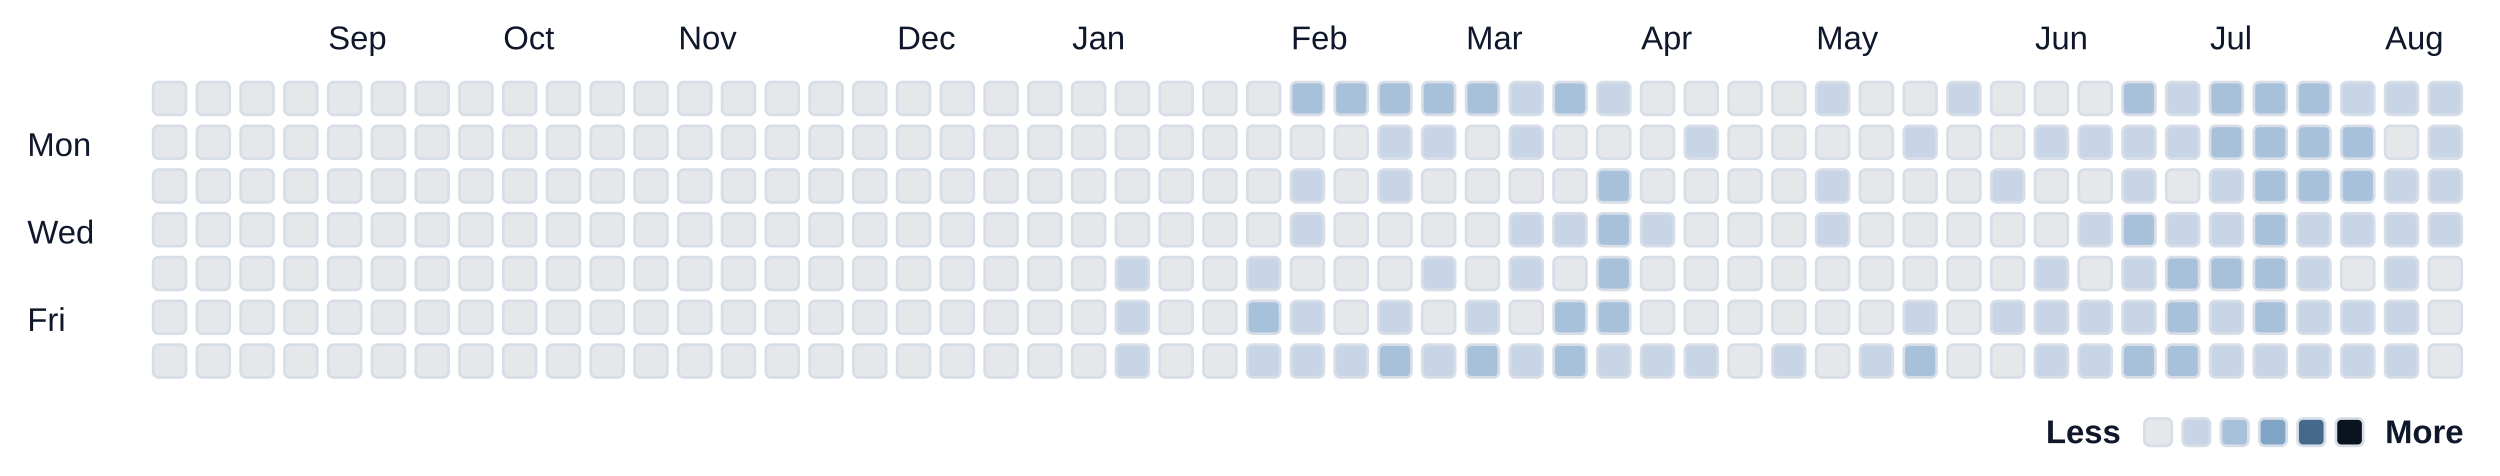
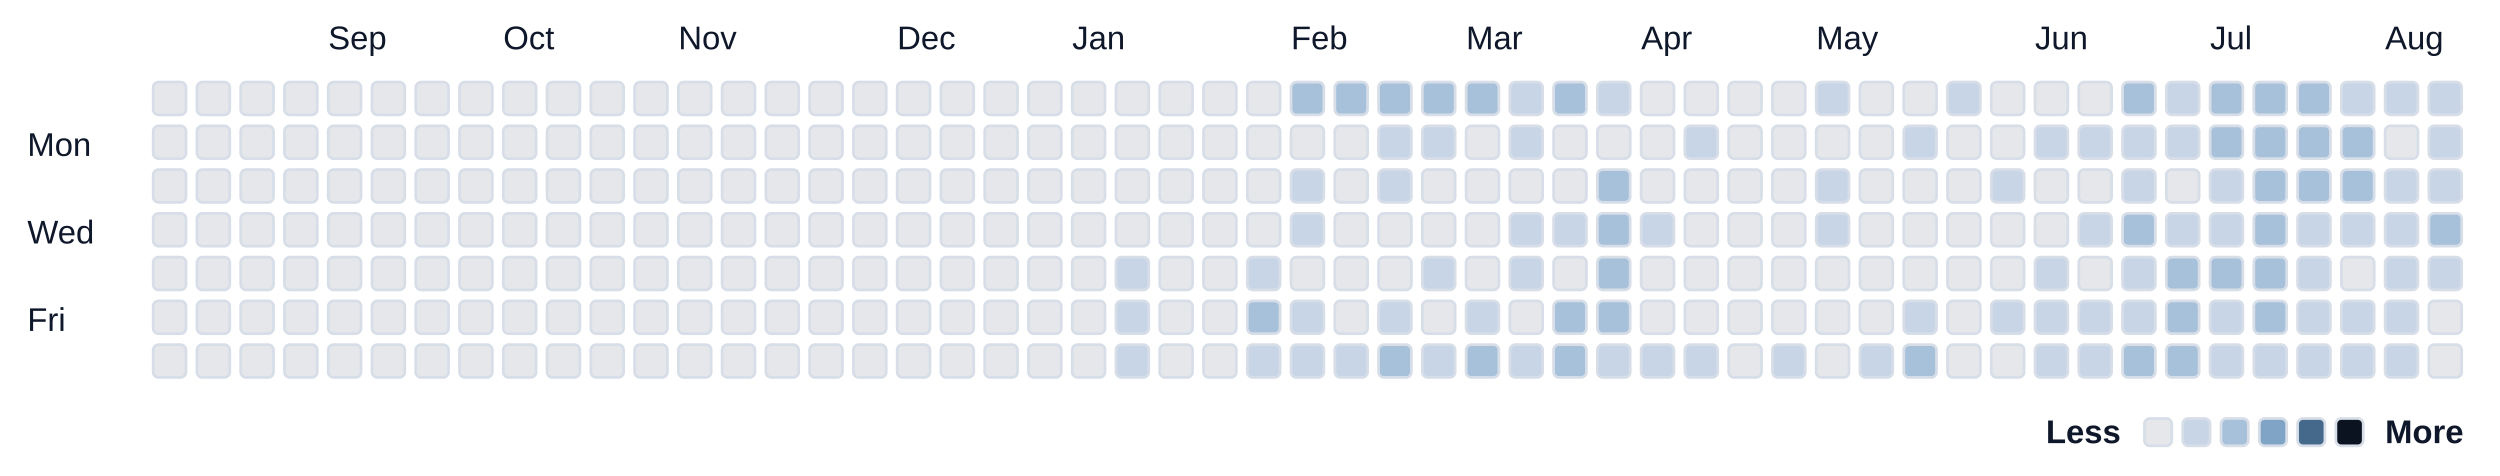
<svg xmlns="http://www.w3.org/2000/svg" baseProfile="tiny" height="174" version="1.2" width="914">
  <defs />
  <text fill="#0F172A" font-family="Segoe UI, Arial, sans-serif" font-size="12px" x="120" y="18">Sep</text>
  <text fill="#0F172A" font-family="Segoe UI, Arial, sans-serif" font-size="12px" x="184" y="18">Oct</text>
  <text fill="#0F172A" font-family="Segoe UI, Arial, sans-serif" font-size="12px" x="248" y="18">Nov</text>
  <text fill="#0F172A" font-family="Segoe UI, Arial, sans-serif" font-size="12px" x="328" y="18">Dec</text>
  <text fill="#0F172A" font-family="Segoe UI, Arial, sans-serif" font-size="12px" x="392" y="18">Jan</text>
  <text fill="#0F172A" font-family="Segoe UI, Arial, sans-serif" font-size="12px" x="472" y="18">Feb</text>
  <text fill="#0F172A" font-family="Segoe UI, Arial, sans-serif" font-size="12px" x="536" y="18">Mar</text>
  <text fill="#0F172A" font-family="Segoe UI, Arial, sans-serif" font-size="12px" x="600" y="18">Apr</text>
  <text fill="#0F172A" font-family="Segoe UI, Arial, sans-serif" font-size="12px" x="664" y="18">May</text>
  <text fill="#0F172A" font-family="Segoe UI, Arial, sans-serif" font-size="12px" x="744" y="18">Jun</text>
  <text fill="#0F172A" font-family="Segoe UI, Arial, sans-serif" font-size="12px" x="808" y="18">Jul</text>
  <text fill="#0F172A" font-family="Segoe UI, Arial, sans-serif" font-size="12px" x="872" y="18">Aug</text>
  <text fill="#0F172A" font-family="Segoe UI, Arial, sans-serif" font-size="12px" x="10" y="57">Mon</text>
  <text fill="#0F172A" font-family="Segoe UI, Arial, sans-serif" font-size="12px" x="10" y="89">Wed</text>
  <text fill="#0F172A" font-family="Segoe UI, Arial, sans-serif" font-size="12px" x="10" y="121">Fri</text>
  <rect fill="#E5E7EB" height="12" rx="2" ry="2" stroke="#D7DEE8" stroke-width="1" width="12" x="56" y="30" />
  <rect fill="#E5E7EB" height="12" rx="2" ry="2" stroke="#D7DEE8" stroke-width="1" width="12" x="56" y="46" />
  <rect fill="#E5E7EB" height="12" rx="2" ry="2" stroke="#D7DEE8" stroke-width="1" width="12" x="56" y="62" />
  <rect fill="#E5E7EB" height="12" rx="2" ry="2" stroke="#D7DEE8" stroke-width="1" width="12" x="56" y="78" />
  <rect fill="#E5E7EB" height="12" rx="2" ry="2" stroke="#D7DEE8" stroke-width="1" width="12" x="56" y="94" />
  <rect fill="#E5E7EB" height="12" rx="2" ry="2" stroke="#D7DEE8" stroke-width="1" width="12" x="56" y="110" />
  <rect fill="#E5E7EB" height="12" rx="2" ry="2" stroke="#D7DEE8" stroke-width="1" width="12" x="56" y="126" />
  <rect fill="#E5E7EB" height="12" rx="2" ry="2" stroke="#D7DEE8" stroke-width="1" width="12" x="72" y="30" />
  <rect fill="#E5E7EB" height="12" rx="2" ry="2" stroke="#D7DEE8" stroke-width="1" width="12" x="72" y="46" />
  <rect fill="#E5E7EB" height="12" rx="2" ry="2" stroke="#D7DEE8" stroke-width="1" width="12" x="72" y="62" />
  <rect fill="#E5E7EB" height="12" rx="2" ry="2" stroke="#D7DEE8" stroke-width="1" width="12" x="72" y="78" />
  <rect fill="#E5E7EB" height="12" rx="2" ry="2" stroke="#D7DEE8" stroke-width="1" width="12" x="72" y="94" />
  <rect fill="#E5E7EB" height="12" rx="2" ry="2" stroke="#D7DEE8" stroke-width="1" width="12" x="72" y="110" />
  <rect fill="#E5E7EB" height="12" rx="2" ry="2" stroke="#D7DEE8" stroke-width="1" width="12" x="72" y="126" />
  <rect fill="#E5E7EB" height="12" rx="2" ry="2" stroke="#D7DEE8" stroke-width="1" width="12" x="88" y="30" />
  <rect fill="#E5E7EB" height="12" rx="2" ry="2" stroke="#D7DEE8" stroke-width="1" width="12" x="88" y="46" />
  <rect fill="#E5E7EB" height="12" rx="2" ry="2" stroke="#D7DEE8" stroke-width="1" width="12" x="88" y="62" />
  <rect fill="#E5E7EB" height="12" rx="2" ry="2" stroke="#D7DEE8" stroke-width="1" width="12" x="88" y="78" />
  <rect fill="#E5E7EB" height="12" rx="2" ry="2" stroke="#D7DEE8" stroke-width="1" width="12" x="88" y="94" />
  <rect fill="#E5E7EB" height="12" rx="2" ry="2" stroke="#D7DEE8" stroke-width="1" width="12" x="88" y="110" />
  <rect fill="#E5E7EB" height="12" rx="2" ry="2" stroke="#D7DEE8" stroke-width="1" width="12" x="88" y="126" />
  <rect fill="#E5E7EB" height="12" rx="2" ry="2" stroke="#D7DEE8" stroke-width="1" width="12" x="104" y="30" />
  <rect fill="#E5E7EB" height="12" rx="2" ry="2" stroke="#D7DEE8" stroke-width="1" width="12" x="104" y="46" />
  <rect fill="#E5E7EB" height="12" rx="2" ry="2" stroke="#D7DEE8" stroke-width="1" width="12" x="104" y="62" />
  <rect fill="#E5E7EB" height="12" rx="2" ry="2" stroke="#D7DEE8" stroke-width="1" width="12" x="104" y="78" />
  <rect fill="#E5E7EB" height="12" rx="2" ry="2" stroke="#D7DEE8" stroke-width="1" width="12" x="104" y="94" />
  <rect fill="#E5E7EB" height="12" rx="2" ry="2" stroke="#D7DEE8" stroke-width="1" width="12" x="104" y="110" />
  <rect fill="#E5E7EB" height="12" rx="2" ry="2" stroke="#D7DEE8" stroke-width="1" width="12" x="104" y="126" />
  <rect fill="#E5E7EB" height="12" rx="2" ry="2" stroke="#D7DEE8" stroke-width="1" width="12" x="120" y="30" />
  <rect fill="#E5E7EB" height="12" rx="2" ry="2" stroke="#D7DEE8" stroke-width="1" width="12" x="120" y="46" />
  <rect fill="#E5E7EB" height="12" rx="2" ry="2" stroke="#D7DEE8" stroke-width="1" width="12" x="120" y="62" />
  <rect fill="#E5E7EB" height="12" rx="2" ry="2" stroke="#D7DEE8" stroke-width="1" width="12" x="120" y="78" />
  <rect fill="#E5E7EB" height="12" rx="2" ry="2" stroke="#D7DEE8" stroke-width="1" width="12" x="120" y="94" />
  <rect fill="#E5E7EB" height="12" rx="2" ry="2" stroke="#D7DEE8" stroke-width="1" width="12" x="120" y="110" />
  <rect fill="#E5E7EB" height="12" rx="2" ry="2" stroke="#D7DEE8" stroke-width="1" width="12" x="120" y="126" />
  <rect fill="#E5E7EB" height="12" rx="2" ry="2" stroke="#D7DEE8" stroke-width="1" width="12" x="136" y="30" />
  <rect fill="#E5E7EB" height="12" rx="2" ry="2" stroke="#D7DEE8" stroke-width="1" width="12" x="136" y="46" />
  <rect fill="#E5E7EB" height="12" rx="2" ry="2" stroke="#D7DEE8" stroke-width="1" width="12" x="136" y="62" />
  <rect fill="#E5E7EB" height="12" rx="2" ry="2" stroke="#D7DEE8" stroke-width="1" width="12" x="136" y="78" />
  <rect fill="#E5E7EB" height="12" rx="2" ry="2" stroke="#D7DEE8" stroke-width="1" width="12" x="136" y="94" />
  <rect fill="#E5E7EB" height="12" rx="2" ry="2" stroke="#D7DEE8" stroke-width="1" width="12" x="136" y="110" />
  <rect fill="#E5E7EB" height="12" rx="2" ry="2" stroke="#D7DEE8" stroke-width="1" width="12" x="136" y="126" />
  <rect fill="#E5E7EB" height="12" rx="2" ry="2" stroke="#D7DEE8" stroke-width="1" width="12" x="152" y="30" />
  <rect fill="#E5E7EB" height="12" rx="2" ry="2" stroke="#D7DEE8" stroke-width="1" width="12" x="152" y="46" />
  <rect fill="#E5E7EB" height="12" rx="2" ry="2" stroke="#D7DEE8" stroke-width="1" width="12" x="152" y="62" />
  <rect fill="#E5E7EB" height="12" rx="2" ry="2" stroke="#D7DEE8" stroke-width="1" width="12" x="152" y="78" />
  <rect fill="#E5E7EB" height="12" rx="2" ry="2" stroke="#D7DEE8" stroke-width="1" width="12" x="152" y="94" />
  <rect fill="#E5E7EB" height="12" rx="2" ry="2" stroke="#D7DEE8" stroke-width="1" width="12" x="152" y="110" />
  <rect fill="#E5E7EB" height="12" rx="2" ry="2" stroke="#D7DEE8" stroke-width="1" width="12" x="152" y="126" />
  <rect fill="#E5E7EB" height="12" rx="2" ry="2" stroke="#D7DEE8" stroke-width="1" width="12" x="168" y="30" />
  <rect fill="#E5E7EB" height="12" rx="2" ry="2" stroke="#D7DEE8" stroke-width="1" width="12" x="168" y="46" />
  <rect fill="#E5E7EB" height="12" rx="2" ry="2" stroke="#D7DEE8" stroke-width="1" width="12" x="168" y="62" />
  <rect fill="#E5E7EB" height="12" rx="2" ry="2" stroke="#D7DEE8" stroke-width="1" width="12" x="168" y="78" />
  <rect fill="#E5E7EB" height="12" rx="2" ry="2" stroke="#D7DEE8" stroke-width="1" width="12" x="168" y="94" />
  <rect fill="#E5E7EB" height="12" rx="2" ry="2" stroke="#D7DEE8" stroke-width="1" width="12" x="168" y="110" />
  <rect fill="#E5E7EB" height="12" rx="2" ry="2" stroke="#D7DEE8" stroke-width="1" width="12" x="168" y="126" />
  <rect fill="#E5E7EB" height="12" rx="2" ry="2" stroke="#D7DEE8" stroke-width="1" width="12" x="184" y="30" />
  <rect fill="#E5E7EB" height="12" rx="2" ry="2" stroke="#D7DEE8" stroke-width="1" width="12" x="184" y="46" />
  <rect fill="#E5E7EB" height="12" rx="2" ry="2" stroke="#D7DEE8" stroke-width="1" width="12" x="184" y="62" />
  <rect fill="#E5E7EB" height="12" rx="2" ry="2" stroke="#D7DEE8" stroke-width="1" width="12" x="184" y="78" />
  <rect fill="#E5E7EB" height="12" rx="2" ry="2" stroke="#D7DEE8" stroke-width="1" width="12" x="184" y="94" />
  <rect fill="#E5E7EB" height="12" rx="2" ry="2" stroke="#D7DEE8" stroke-width="1" width="12" x="184" y="110" />
  <rect fill="#E5E7EB" height="12" rx="2" ry="2" stroke="#D7DEE8" stroke-width="1" width="12" x="184" y="126" />
  <rect fill="#E5E7EB" height="12" rx="2" ry="2" stroke="#D7DEE8" stroke-width="1" width="12" x="200" y="30" />
  <rect fill="#E5E7EB" height="12" rx="2" ry="2" stroke="#D7DEE8" stroke-width="1" width="12" x="200" y="46" />
  <rect fill="#E5E7EB" height="12" rx="2" ry="2" stroke="#D7DEE8" stroke-width="1" width="12" x="200" y="62" />
  <rect fill="#E5E7EB" height="12" rx="2" ry="2" stroke="#D7DEE8" stroke-width="1" width="12" x="200" y="78" />
  <rect fill="#E5E7EB" height="12" rx="2" ry="2" stroke="#D7DEE8" stroke-width="1" width="12" x="200" y="94" />
  <rect fill="#E5E7EB" height="12" rx="2" ry="2" stroke="#D7DEE8" stroke-width="1" width="12" x="200" y="110" />
  <rect fill="#E5E7EB" height="12" rx="2" ry="2" stroke="#D7DEE8" stroke-width="1" width="12" x="200" y="126" />
  <rect fill="#E5E7EB" height="12" rx="2" ry="2" stroke="#D7DEE8" stroke-width="1" width="12" x="216" y="30" />
  <rect fill="#E5E7EB" height="12" rx="2" ry="2" stroke="#D7DEE8" stroke-width="1" width="12" x="216" y="46" />
  <rect fill="#E5E7EB" height="12" rx="2" ry="2" stroke="#D7DEE8" stroke-width="1" width="12" x="216" y="62" />
  <rect fill="#E5E7EB" height="12" rx="2" ry="2" stroke="#D7DEE8" stroke-width="1" width="12" x="216" y="78" />
  <rect fill="#E5E7EB" height="12" rx="2" ry="2" stroke="#D7DEE8" stroke-width="1" width="12" x="216" y="94" />
  <rect fill="#E5E7EB" height="12" rx="2" ry="2" stroke="#D7DEE8" stroke-width="1" width="12" x="216" y="110" />
  <rect fill="#E5E7EB" height="12" rx="2" ry="2" stroke="#D7DEE8" stroke-width="1" width="12" x="216" y="126" />
  <rect fill="#E5E7EB" height="12" rx="2" ry="2" stroke="#D7DEE8" stroke-width="1" width="12" x="232" y="30" />
  <rect fill="#E5E7EB" height="12" rx="2" ry="2" stroke="#D7DEE8" stroke-width="1" width="12" x="232" y="46" />
  <rect fill="#E5E7EB" height="12" rx="2" ry="2" stroke="#D7DEE8" stroke-width="1" width="12" x="232" y="62" />
  <rect fill="#E5E7EB" height="12" rx="2" ry="2" stroke="#D7DEE8" stroke-width="1" width="12" x="232" y="78" />
  <rect fill="#E5E7EB" height="12" rx="2" ry="2" stroke="#D7DEE8" stroke-width="1" width="12" x="232" y="94" />
  <rect fill="#E5E7EB" height="12" rx="2" ry="2" stroke="#D7DEE8" stroke-width="1" width="12" x="232" y="110" />
  <rect fill="#E5E7EB" height="12" rx="2" ry="2" stroke="#D7DEE8" stroke-width="1" width="12" x="232" y="126" />
  <rect fill="#E5E7EB" height="12" rx="2" ry="2" stroke="#D7DEE8" stroke-width="1" width="12" x="248" y="30" />
  <rect fill="#E5E7EB" height="12" rx="2" ry="2" stroke="#D7DEE8" stroke-width="1" width="12" x="248" y="46" />
  <rect fill="#E5E7EB" height="12" rx="2" ry="2" stroke="#D7DEE8" stroke-width="1" width="12" x="248" y="62" />
  <rect fill="#E5E7EB" height="12" rx="2" ry="2" stroke="#D7DEE8" stroke-width="1" width="12" x="248" y="78" />
  <rect fill="#E5E7EB" height="12" rx="2" ry="2" stroke="#D7DEE8" stroke-width="1" width="12" x="248" y="94" />
  <rect fill="#E5E7EB" height="12" rx="2" ry="2" stroke="#D7DEE8" stroke-width="1" width="12" x="248" y="110" />
  <rect fill="#E5E7EB" height="12" rx="2" ry="2" stroke="#D7DEE8" stroke-width="1" width="12" x="248" y="126" />
  <rect fill="#E5E7EB" height="12" rx="2" ry="2" stroke="#D7DEE8" stroke-width="1" width="12" x="264" y="30" />
  <rect fill="#E5E7EB" height="12" rx="2" ry="2" stroke="#D7DEE8" stroke-width="1" width="12" x="264" y="46" />
  <rect fill="#E5E7EB" height="12" rx="2" ry="2" stroke="#D7DEE8" stroke-width="1" width="12" x="264" y="62" />
  <rect fill="#E5E7EB" height="12" rx="2" ry="2" stroke="#D7DEE8" stroke-width="1" width="12" x="264" y="78" />
  <rect fill="#E5E7EB" height="12" rx="2" ry="2" stroke="#D7DEE8" stroke-width="1" width="12" x="264" y="94" />
  <rect fill="#E5E7EB" height="12" rx="2" ry="2" stroke="#D7DEE8" stroke-width="1" width="12" x="264" y="110" />
  <rect fill="#E5E7EB" height="12" rx="2" ry="2" stroke="#D7DEE8" stroke-width="1" width="12" x="264" y="126" />
  <rect fill="#E5E7EB" height="12" rx="2" ry="2" stroke="#D7DEE8" stroke-width="1" width="12" x="280" y="30" />
  <rect fill="#E5E7EB" height="12" rx="2" ry="2" stroke="#D7DEE8" stroke-width="1" width="12" x="280" y="46" />
  <rect fill="#E5E7EB" height="12" rx="2" ry="2" stroke="#D7DEE8" stroke-width="1" width="12" x="280" y="62" />
  <rect fill="#E5E7EB" height="12" rx="2" ry="2" stroke="#D7DEE8" stroke-width="1" width="12" x="280" y="78" />
  <rect fill="#E5E7EB" height="12" rx="2" ry="2" stroke="#D7DEE8" stroke-width="1" width="12" x="280" y="94" />
  <rect fill="#E5E7EB" height="12" rx="2" ry="2" stroke="#D7DEE8" stroke-width="1" width="12" x="280" y="110" />
  <rect fill="#E5E7EB" height="12" rx="2" ry="2" stroke="#D7DEE8" stroke-width="1" width="12" x="280" y="126" />
  <rect fill="#E5E7EB" height="12" rx="2" ry="2" stroke="#D7DEE8" stroke-width="1" width="12" x="296" y="30" />
  <rect fill="#E5E7EB" height="12" rx="2" ry="2" stroke="#D7DEE8" stroke-width="1" width="12" x="296" y="46" />
  <rect fill="#E5E7EB" height="12" rx="2" ry="2" stroke="#D7DEE8" stroke-width="1" width="12" x="296" y="62" />
  <rect fill="#E5E7EB" height="12" rx="2" ry="2" stroke="#D7DEE8" stroke-width="1" width="12" x="296" y="78" />
  <rect fill="#E5E7EB" height="12" rx="2" ry="2" stroke="#D7DEE8" stroke-width="1" width="12" x="296" y="94" />
  <rect fill="#E5E7EB" height="12" rx="2" ry="2" stroke="#D7DEE8" stroke-width="1" width="12" x="296" y="110" />
  <rect fill="#E5E7EB" height="12" rx="2" ry="2" stroke="#D7DEE8" stroke-width="1" width="12" x="296" y="126" />
  <rect fill="#E5E7EB" height="12" rx="2" ry="2" stroke="#D7DEE8" stroke-width="1" width="12" x="312" y="30" />
  <rect fill="#E5E7EB" height="12" rx="2" ry="2" stroke="#D7DEE8" stroke-width="1" width="12" x="312" y="46" />
  <rect fill="#E5E7EB" height="12" rx="2" ry="2" stroke="#D7DEE8" stroke-width="1" width="12" x="312" y="62" />
  <rect fill="#E5E7EB" height="12" rx="2" ry="2" stroke="#D7DEE8" stroke-width="1" width="12" x="312" y="78" />
  <rect fill="#E5E7EB" height="12" rx="2" ry="2" stroke="#D7DEE8" stroke-width="1" width="12" x="312" y="94" />
  <rect fill="#E5E7EB" height="12" rx="2" ry="2" stroke="#D7DEE8" stroke-width="1" width="12" x="312" y="110" />
  <rect fill="#E5E7EB" height="12" rx="2" ry="2" stroke="#D7DEE8" stroke-width="1" width="12" x="312" y="126" />
  <rect fill="#E5E7EB" height="12" rx="2" ry="2" stroke="#D7DEE8" stroke-width="1" width="12" x="328" y="30" />
  <rect fill="#E5E7EB" height="12" rx="2" ry="2" stroke="#D7DEE8" stroke-width="1" width="12" x="328" y="46" />
  <rect fill="#E5E7EB" height="12" rx="2" ry="2" stroke="#D7DEE8" stroke-width="1" width="12" x="328" y="62" />
  <rect fill="#E5E7EB" height="12" rx="2" ry="2" stroke="#D7DEE8" stroke-width="1" width="12" x="328" y="78" />
  <rect fill="#E5E7EB" height="12" rx="2" ry="2" stroke="#D7DEE8" stroke-width="1" width="12" x="328" y="94" />
  <rect fill="#E5E7EB" height="12" rx="2" ry="2" stroke="#D7DEE8" stroke-width="1" width="12" x="328" y="110" />
  <rect fill="#E5E7EB" height="12" rx="2" ry="2" stroke="#D7DEE8" stroke-width="1" width="12" x="328" y="126" />
  <rect fill="#E5E7EB" height="12" rx="2" ry="2" stroke="#D7DEE8" stroke-width="1" width="12" x="344" y="30" />
  <rect fill="#E5E7EB" height="12" rx="2" ry="2" stroke="#D7DEE8" stroke-width="1" width="12" x="344" y="46" />
  <rect fill="#E5E7EB" height="12" rx="2" ry="2" stroke="#D7DEE8" stroke-width="1" width="12" x="344" y="62" />
  <rect fill="#E5E7EB" height="12" rx="2" ry="2" stroke="#D7DEE8" stroke-width="1" width="12" x="344" y="78" />
  <rect fill="#E5E7EB" height="12" rx="2" ry="2" stroke="#D7DEE8" stroke-width="1" width="12" x="344" y="94" />
  <rect fill="#E5E7EB" height="12" rx="2" ry="2" stroke="#D7DEE8" stroke-width="1" width="12" x="344" y="110" />
  <rect fill="#E5E7EB" height="12" rx="2" ry="2" stroke="#D7DEE8" stroke-width="1" width="12" x="344" y="126" />
  <rect fill="#E5E7EB" height="12" rx="2" ry="2" stroke="#D7DEE8" stroke-width="1" width="12" x="360" y="30" />
  <rect fill="#E5E7EB" height="12" rx="2" ry="2" stroke="#D7DEE8" stroke-width="1" width="12" x="360" y="46" />
  <rect fill="#E5E7EB" height="12" rx="2" ry="2" stroke="#D7DEE8" stroke-width="1" width="12" x="360" y="62" />
  <rect fill="#E5E7EB" height="12" rx="2" ry="2" stroke="#D7DEE8" stroke-width="1" width="12" x="360" y="78" />
  <rect fill="#E5E7EB" height="12" rx="2" ry="2" stroke="#D7DEE8" stroke-width="1" width="12" x="360" y="94" />
  <rect fill="#E5E7EB" height="12" rx="2" ry="2" stroke="#D7DEE8" stroke-width="1" width="12" x="360" y="110" />
  <rect fill="#E5E7EB" height="12" rx="2" ry="2" stroke="#D7DEE8" stroke-width="1" width="12" x="360" y="126" />
  <rect fill="#E5E7EB" height="12" rx="2" ry="2" stroke="#D7DEE8" stroke-width="1" width="12" x="376" y="30" />
  <rect fill="#E5E7EB" height="12" rx="2" ry="2" stroke="#D7DEE8" stroke-width="1" width="12" x="376" y="46" />
  <rect fill="#E5E7EB" height="12" rx="2" ry="2" stroke="#D7DEE8" stroke-width="1" width="12" x="376" y="62" />
  <rect fill="#E5E7EB" height="12" rx="2" ry="2" stroke="#D7DEE8" stroke-width="1" width="12" x="376" y="78" />
  <rect fill="#E5E7EB" height="12" rx="2" ry="2" stroke="#D7DEE8" stroke-width="1" width="12" x="376" y="94" />
  <rect fill="#E5E7EB" height="12" rx="2" ry="2" stroke="#D7DEE8" stroke-width="1" width="12" x="376" y="110" />
  <rect fill="#E5E7EB" height="12" rx="2" ry="2" stroke="#D7DEE8" stroke-width="1" width="12" x="376" y="126" />
  <rect fill="#E5E7EB" height="12" rx="2" ry="2" stroke="#D7DEE8" stroke-width="1" width="12" x="392" y="30" />
  <rect fill="#E5E7EB" height="12" rx="2" ry="2" stroke="#D7DEE8" stroke-width="1" width="12" x="392" y="46" />
  <rect fill="#E5E7EB" height="12" rx="2" ry="2" stroke="#D7DEE8" stroke-width="1" width="12" x="392" y="62" />
  <rect fill="#E5E7EB" height="12" rx="2" ry="2" stroke="#D7DEE8" stroke-width="1" width="12" x="392" y="78" />
  <rect fill="#E5E7EB" height="12" rx="2" ry="2" stroke="#D7DEE8" stroke-width="1" width="12" x="392" y="94" />
  <rect fill="#E5E7EB" height="12" rx="2" ry="2" stroke="#D7DEE8" stroke-width="1" width="12" x="392" y="110" />
  <rect fill="#E5E7EB" height="12" rx="2" ry="2" stroke="#D7DEE8" stroke-width="1" width="12" x="392" y="126" />
  <rect fill="#E5E7EB" height="12" rx="2" ry="2" stroke="#D7DEE8" stroke-width="1" width="12" x="408" y="30" />
  <rect fill="#E5E7EB" height="12" rx="2" ry="2" stroke="#D7DEE8" stroke-width="1" width="12" x="408" y="46" />
  <rect fill="#E5E7EB" height="12" rx="2" ry="2" stroke="#D7DEE8" stroke-width="1" width="12" x="408" y="62" />
  <rect fill="#E5E7EB" height="12" rx="2" ry="2" stroke="#D7DEE8" stroke-width="1" width="12" x="408" y="78" />
  <rect fill="#C8D5E6" height="12" rx="2" ry="2" stroke="#D7DEE8" stroke-width="1" width="12" x="408" y="94" />
  <rect fill="#C8D5E6" height="12" rx="2" ry="2" stroke="#D7DEE8" stroke-width="1" width="12" x="408" y="110" />
  <rect fill="#C8D5E6" height="12" rx="2" ry="2" stroke="#D7DEE8" stroke-width="1" width="12" x="408" y="126" />
  <rect fill="#E5E7EB" height="12" rx="2" ry="2" stroke="#D7DEE8" stroke-width="1" width="12" x="424" y="30" />
  <rect fill="#E5E7EB" height="12" rx="2" ry="2" stroke="#D7DEE8" stroke-width="1" width="12" x="424" y="46" />
  <rect fill="#E5E7EB" height="12" rx="2" ry="2" stroke="#D7DEE8" stroke-width="1" width="12" x="424" y="62" />
  <rect fill="#E5E7EB" height="12" rx="2" ry="2" stroke="#D7DEE8" stroke-width="1" width="12" x="424" y="78" />
  <rect fill="#E5E7EB" height="12" rx="2" ry="2" stroke="#D7DEE8" stroke-width="1" width="12" x="424" y="94" />
  <rect fill="#E5E7EB" height="12" rx="2" ry="2" stroke="#D7DEE8" stroke-width="1" width="12" x="424" y="110" />
  <rect fill="#E5E7EB" height="12" rx="2" ry="2" stroke="#D7DEE8" stroke-width="1" width="12" x="424" y="126" />
  <rect fill="#E5E7EB" height="12" rx="2" ry="2" stroke="#D7DEE8" stroke-width="1" width="12" x="440" y="30" />
  <rect fill="#E5E7EB" height="12" rx="2" ry="2" stroke="#D7DEE8" stroke-width="1" width="12" x="440" y="46" />
  <rect fill="#E5E7EB" height="12" rx="2" ry="2" stroke="#D7DEE8" stroke-width="1" width="12" x="440" y="62" />
  <rect fill="#E5E7EB" height="12" rx="2" ry="2" stroke="#D7DEE8" stroke-width="1" width="12" x="440" y="78" />
  <rect fill="#E5E7EB" height="12" rx="2" ry="2" stroke="#D7DEE8" stroke-width="1" width="12" x="440" y="94" />
  <rect fill="#E5E7EB" height="12" rx="2" ry="2" stroke="#D7DEE8" stroke-width="1" width="12" x="440" y="110" />
  <rect fill="#E5E7EB" height="12" rx="2" ry="2" stroke="#D7DEE8" stroke-width="1" width="12" x="440" y="126" />
  <rect fill="#E5E7EB" height="12" rx="2" ry="2" stroke="#D7DEE8" stroke-width="1" width="12" x="456" y="30" />
  <rect fill="#E5E7EB" height="12" rx="2" ry="2" stroke="#D7DEE8" stroke-width="1" width="12" x="456" y="46" />
  <rect fill="#E5E7EB" height="12" rx="2" ry="2" stroke="#D7DEE8" stroke-width="1" width="12" x="456" y="62" />
  <rect fill="#E5E7EB" height="12" rx="2" ry="2" stroke="#D7DEE8" stroke-width="1" width="12" x="456" y="78" />
  <rect fill="#C8D5E6" height="12" rx="2" ry="2" stroke="#D7DEE8" stroke-width="1" width="12" x="456" y="94" />
  <rect fill="#A8C1DA" height="12" rx="2" ry="2" stroke="#D7DEE8" stroke-width="1" width="12" x="456" y="110" />
  <rect fill="#C8D5E6" height="12" rx="2" ry="2" stroke="#D7DEE8" stroke-width="1" width="12" x="456" y="126" />
  <rect fill="#A8C1DA" height="12" rx="2" ry="2" stroke="#D7DEE8" stroke-width="1" width="12" x="472" y="30" />
  <rect fill="#E5E7EB" height="12" rx="2" ry="2" stroke="#D7DEE8" stroke-width="1" width="12" x="472" y="46" />
  <rect fill="#C8D5E6" height="12" rx="2" ry="2" stroke="#D7DEE8" stroke-width="1" width="12" x="472" y="62" />
  <rect fill="#C8D5E6" height="12" rx="2" ry="2" stroke="#D7DEE8" stroke-width="1" width="12" x="472" y="78" />
  <rect fill="#E5E7EB" height="12" rx="2" ry="2" stroke="#D7DEE8" stroke-width="1" width="12" x="472" y="94" />
  <rect fill="#C8D5E6" height="12" rx="2" ry="2" stroke="#D7DEE8" stroke-width="1" width="12" x="472" y="110" />
  <rect fill="#C8D5E6" height="12" rx="2" ry="2" stroke="#D7DEE8" stroke-width="1" width="12" x="472" y="126" />
  <rect fill="#A8C1DA" height="12" rx="2" ry="2" stroke="#D7DEE8" stroke-width="1" width="12" x="488" y="30" />
  <rect fill="#E5E7EB" height="12" rx="2" ry="2" stroke="#D7DEE8" stroke-width="1" width="12" x="488" y="46" />
  <rect fill="#E5E7EB" height="12" rx="2" ry="2" stroke="#D7DEE8" stroke-width="1" width="12" x="488" y="62" />
  <rect fill="#E5E7EB" height="12" rx="2" ry="2" stroke="#D7DEE8" stroke-width="1" width="12" x="488" y="78" />
  <rect fill="#E5E7EB" height="12" rx="2" ry="2" stroke="#D7DEE8" stroke-width="1" width="12" x="488" y="94" />
  <rect fill="#E5E7EB" height="12" rx="2" ry="2" stroke="#D7DEE8" stroke-width="1" width="12" x="488" y="110" />
  <rect fill="#C8D5E6" height="12" rx="2" ry="2" stroke="#D7DEE8" stroke-width="1" width="12" x="488" y="126" />
  <rect fill="#A8C1DA" height="12" rx="2" ry="2" stroke="#D7DEE8" stroke-width="1" width="12" x="504" y="30" />
  <rect fill="#C8D5E6" height="12" rx="2" ry="2" stroke="#D7DEE8" stroke-width="1" width="12" x="504" y="46" />
  <rect fill="#C8D5E6" height="12" rx="2" ry="2" stroke="#D7DEE8" stroke-width="1" width="12" x="504" y="62" />
  <rect fill="#E5E7EB" height="12" rx="2" ry="2" stroke="#D7DEE8" stroke-width="1" width="12" x="504" y="78" />
  <rect fill="#E5E7EB" height="12" rx="2" ry="2" stroke="#D7DEE8" stroke-width="1" width="12" x="504" y="94" />
  <rect fill="#C8D5E6" height="12" rx="2" ry="2" stroke="#D7DEE8" stroke-width="1" width="12" x="504" y="110" />
  <rect fill="#A8C1DA" height="12" rx="2" ry="2" stroke="#D7DEE8" stroke-width="1" width="12" x="504" y="126" />
  <rect fill="#A8C1DA" height="12" rx="2" ry="2" stroke="#D7DEE8" stroke-width="1" width="12" x="520" y="30" />
  <rect fill="#C8D5E6" height="12" rx="2" ry="2" stroke="#D7DEE8" stroke-width="1" width="12" x="520" y="46" />
  <rect fill="#E5E7EB" height="12" rx="2" ry="2" stroke="#D7DEE8" stroke-width="1" width="12" x="520" y="62" />
  <rect fill="#E5E7EB" height="12" rx="2" ry="2" stroke="#D7DEE8" stroke-width="1" width="12" x="520" y="78" />
  <rect fill="#C8D5E6" height="12" rx="2" ry="2" stroke="#D7DEE8" stroke-width="1" width="12" x="520" y="94" />
  <rect fill="#E5E7EB" height="12" rx="2" ry="2" stroke="#D7DEE8" stroke-width="1" width="12" x="520" y="110" />
  <rect fill="#C8D5E6" height="12" rx="2" ry="2" stroke="#D7DEE8" stroke-width="1" width="12" x="520" y="126" />
  <rect fill="#A8C1DA" height="12" rx="2" ry="2" stroke="#D7DEE8" stroke-width="1" width="12" x="536" y="30" />
  <rect fill="#E5E7EB" height="12" rx="2" ry="2" stroke="#D7DEE8" stroke-width="1" width="12" x="536" y="46" />
  <rect fill="#E5E7EB" height="12" rx="2" ry="2" stroke="#D7DEE8" stroke-width="1" width="12" x="536" y="62" />
  <rect fill="#E5E7EB" height="12" rx="2" ry="2" stroke="#D7DEE8" stroke-width="1" width="12" x="536" y="78" />
  <rect fill="#E5E7EB" height="12" rx="2" ry="2" stroke="#D7DEE8" stroke-width="1" width="12" x="536" y="94" />
  <rect fill="#C8D5E6" height="12" rx="2" ry="2" stroke="#D7DEE8" stroke-width="1" width="12" x="536" y="110" />
  <rect fill="#A8C1DA" height="12" rx="2" ry="2" stroke="#D7DEE8" stroke-width="1" width="12" x="536" y="126" />
  <rect fill="#C8D5E6" height="12" rx="2" ry="2" stroke="#D7DEE8" stroke-width="1" width="12" x="552" y="30" />
  <rect fill="#C8D5E6" height="12" rx="2" ry="2" stroke="#D7DEE8" stroke-width="1" width="12" x="552" y="46" />
  <rect fill="#E5E7EB" height="12" rx="2" ry="2" stroke="#D7DEE8" stroke-width="1" width="12" x="552" y="62" />
  <rect fill="#C8D5E6" height="12" rx="2" ry="2" stroke="#D7DEE8" stroke-width="1" width="12" x="552" y="78" />
  <rect fill="#C8D5E6" height="12" rx="2" ry="2" stroke="#D7DEE8" stroke-width="1" width="12" x="552" y="94" />
  <rect fill="#E5E7EB" height="12" rx="2" ry="2" stroke="#D7DEE8" stroke-width="1" width="12" x="552" y="110" />
  <rect fill="#C8D5E6" height="12" rx="2" ry="2" stroke="#D7DEE8" stroke-width="1" width="12" x="552" y="126" />
  <rect fill="#A8C1DA" height="12" rx="2" ry="2" stroke="#D7DEE8" stroke-width="1" width="12" x="568" y="30" />
  <rect fill="#E5E7EB" height="12" rx="2" ry="2" stroke="#D7DEE8" stroke-width="1" width="12" x="568" y="46" />
  <rect fill="#E5E7EB" height="12" rx="2" ry="2" stroke="#D7DEE8" stroke-width="1" width="12" x="568" y="62" />
  <rect fill="#C8D5E6" height="12" rx="2" ry="2" stroke="#D7DEE8" stroke-width="1" width="12" x="568" y="78" />
  <rect fill="#E5E7EB" height="12" rx="2" ry="2" stroke="#D7DEE8" stroke-width="1" width="12" x="568" y="94" />
  <rect fill="#A8C1DA" height="12" rx="2" ry="2" stroke="#D7DEE8" stroke-width="1" width="12" x="568" y="110" />
  <rect fill="#A8C1DA" height="12" rx="2" ry="2" stroke="#D7DEE8" stroke-width="1" width="12" x="568" y="126" />
  <rect fill="#C8D5E6" height="12" rx="2" ry="2" stroke="#D7DEE8" stroke-width="1" width="12" x="584" y="30" />
  <rect fill="#E5E7EB" height="12" rx="2" ry="2" stroke="#D7DEE8" stroke-width="1" width="12" x="584" y="46" />
  <rect fill="#A8C1DA" height="12" rx="2" ry="2" stroke="#D7DEE8" stroke-width="1" width="12" x="584" y="62" />
  <rect fill="#A8C1DA" height="12" rx="2" ry="2" stroke="#D7DEE8" stroke-width="1" width="12" x="584" y="78" />
  <rect fill="#A8C1DA" height="12" rx="2" ry="2" stroke="#D7DEE8" stroke-width="1" width="12" x="584" y="94" />
  <rect fill="#A8C1DA" height="12" rx="2" ry="2" stroke="#D7DEE8" stroke-width="1" width="12" x="584" y="110" />
  <rect fill="#C8D5E6" height="12" rx="2" ry="2" stroke="#D7DEE8" stroke-width="1" width="12" x="584" y="126" />
  <rect fill="#E5E7EB" height="12" rx="2" ry="2" stroke="#D7DEE8" stroke-width="1" width="12" x="600" y="30" />
  <rect fill="#E5E7EB" height="12" rx="2" ry="2" stroke="#D7DEE8" stroke-width="1" width="12" x="600" y="46" />
  <rect fill="#E5E7EB" height="12" rx="2" ry="2" stroke="#D7DEE8" stroke-width="1" width="12" x="600" y="62" />
  <rect fill="#C8D5E6" height="12" rx="2" ry="2" stroke="#D7DEE8" stroke-width="1" width="12" x="600" y="78" />
  <rect fill="#E5E7EB" height="12" rx="2" ry="2" stroke="#D7DEE8" stroke-width="1" width="12" x="600" y="94" />
  <rect fill="#E5E7EB" height="12" rx="2" ry="2" stroke="#D7DEE8" stroke-width="1" width="12" x="600" y="110" />
  <rect fill="#C8D5E6" height="12" rx="2" ry="2" stroke="#D7DEE8" stroke-width="1" width="12" x="600" y="126" />
  <rect fill="#E5E7EB" height="12" rx="2" ry="2" stroke="#D7DEE8" stroke-width="1" width="12" x="616" y="30" />
  <rect fill="#C8D5E6" height="12" rx="2" ry="2" stroke="#D7DEE8" stroke-width="1" width="12" x="616" y="46" />
  <rect fill="#E5E7EB" height="12" rx="2" ry="2" stroke="#D7DEE8" stroke-width="1" width="12" x="616" y="62" />
  <rect fill="#E5E7EB" height="12" rx="2" ry="2" stroke="#D7DEE8" stroke-width="1" width="12" x="616" y="78" />
  <rect fill="#E5E7EB" height="12" rx="2" ry="2" stroke="#D7DEE8" stroke-width="1" width="12" x="616" y="94" />
  <rect fill="#E5E7EB" height="12" rx="2" ry="2" stroke="#D7DEE8" stroke-width="1" width="12" x="616" y="110" />
  <rect fill="#C8D5E6" height="12" rx="2" ry="2" stroke="#D7DEE8" stroke-width="1" width="12" x="616" y="126" />
  <rect fill="#E5E7EB" height="12" rx="2" ry="2" stroke="#D7DEE8" stroke-width="1" width="12" x="632" y="30" />
  <rect fill="#E5E7EB" height="12" rx="2" ry="2" stroke="#D7DEE8" stroke-width="1" width="12" x="632" y="46" />
  <rect fill="#E5E7EB" height="12" rx="2" ry="2" stroke="#D7DEE8" stroke-width="1" width="12" x="632" y="62" />
  <rect fill="#E5E7EB" height="12" rx="2" ry="2" stroke="#D7DEE8" stroke-width="1" width="12" x="632" y="78" />
  <rect fill="#E5E7EB" height="12" rx="2" ry="2" stroke="#D7DEE8" stroke-width="1" width="12" x="632" y="94" />
  <rect fill="#E5E7EB" height="12" rx="2" ry="2" stroke="#D7DEE8" stroke-width="1" width="12" x="632" y="110" />
  <rect fill="#E5E7EB" height="12" rx="2" ry="2" stroke="#D7DEE8" stroke-width="1" width="12" x="632" y="126" />
  <rect fill="#E5E7EB" height="12" rx="2" ry="2" stroke="#D7DEE8" stroke-width="1" width="12" x="648" y="30" />
  <rect fill="#E5E7EB" height="12" rx="2" ry="2" stroke="#D7DEE8" stroke-width="1" width="12" x="648" y="46" />
  <rect fill="#E5E7EB" height="12" rx="2" ry="2" stroke="#D7DEE8" stroke-width="1" width="12" x="648" y="62" />
  <rect fill="#E5E7EB" height="12" rx="2" ry="2" stroke="#D7DEE8" stroke-width="1" width="12" x="648" y="78" />
  <rect fill="#E5E7EB" height="12" rx="2" ry="2" stroke="#D7DEE8" stroke-width="1" width="12" x="648" y="94" />
  <rect fill="#E5E7EB" height="12" rx="2" ry="2" stroke="#D7DEE8" stroke-width="1" width="12" x="648" y="110" />
  <rect fill="#C8D5E6" height="12" rx="2" ry="2" stroke="#D7DEE8" stroke-width="1" width="12" x="648" y="126" />
  <rect fill="#C8D5E6" height="12" rx="2" ry="2" stroke="#D7DEE8" stroke-width="1" width="12" x="664" y="30" />
  <rect fill="#E5E7EB" height="12" rx="2" ry="2" stroke="#D7DEE8" stroke-width="1" width="12" x="664" y="46" />
  <rect fill="#C8D5E6" height="12" rx="2" ry="2" stroke="#D7DEE8" stroke-width="1" width="12" x="664" y="62" />
  <rect fill="#C8D5E6" height="12" rx="2" ry="2" stroke="#D7DEE8" stroke-width="1" width="12" x="664" y="78" />
  <rect fill="#E5E7EB" height="12" rx="2" ry="2" stroke="#D7DEE8" stroke-width="1" width="12" x="664" y="94" />
  <rect fill="#E5E7EB" height="12" rx="2" ry="2" stroke="#D7DEE8" stroke-width="1" width="12" x="664" y="110" />
  <rect fill="#E5E7EB" height="12" rx="2" ry="2" stroke="#D7DEE8" stroke-width="1" width="12" x="664" y="126" />
  <rect fill="#E5E7EB" height="12" rx="2" ry="2" stroke="#D7DEE8" stroke-width="1" width="12" x="680" y="30" />
  <rect fill="#E5E7EB" height="12" rx="2" ry="2" stroke="#D7DEE8" stroke-width="1" width="12" x="680" y="46" />
  <rect fill="#E5E7EB" height="12" rx="2" ry="2" stroke="#D7DEE8" stroke-width="1" width="12" x="680" y="62" />
  <rect fill="#E5E7EB" height="12" rx="2" ry="2" stroke="#D7DEE8" stroke-width="1" width="12" x="680" y="78" />
  <rect fill="#E5E7EB" height="12" rx="2" ry="2" stroke="#D7DEE8" stroke-width="1" width="12" x="680" y="94" />
  <rect fill="#E5E7EB" height="12" rx="2" ry="2" stroke="#D7DEE8" stroke-width="1" width="12" x="680" y="110" />
  <rect fill="#C8D5E6" height="12" rx="2" ry="2" stroke="#D7DEE8" stroke-width="1" width="12" x="680" y="126" />
  <rect fill="#E5E7EB" height="12" rx="2" ry="2" stroke="#D7DEE8" stroke-width="1" width="12" x="696" y="30" />
  <rect fill="#C8D5E6" height="12" rx="2" ry="2" stroke="#D7DEE8" stroke-width="1" width="12" x="696" y="46" />
  <rect fill="#E5E7EB" height="12" rx="2" ry="2" stroke="#D7DEE8" stroke-width="1" width="12" x="696" y="62" />
  <rect fill="#E5E7EB" height="12" rx="2" ry="2" stroke="#D7DEE8" stroke-width="1" width="12" x="696" y="78" />
  <rect fill="#E5E7EB" height="12" rx="2" ry="2" stroke="#D7DEE8" stroke-width="1" width="12" x="696" y="94" />
  <rect fill="#C8D5E6" height="12" rx="2" ry="2" stroke="#D7DEE8" stroke-width="1" width="12" x="696" y="110" />
  <rect fill="#A8C1DA" height="12" rx="2" ry="2" stroke="#D7DEE8" stroke-width="1" width="12" x="696" y="126" />
  <rect fill="#C8D5E6" height="12" rx="2" ry="2" stroke="#D7DEE8" stroke-width="1" width="12" x="712" y="30" />
  <rect fill="#E5E7EB" height="12" rx="2" ry="2" stroke="#D7DEE8" stroke-width="1" width="12" x="712" y="46" />
  <rect fill="#E5E7EB" height="12" rx="2" ry="2" stroke="#D7DEE8" stroke-width="1" width="12" x="712" y="62" />
  <rect fill="#E5E7EB" height="12" rx="2" ry="2" stroke="#D7DEE8" stroke-width="1" width="12" x="712" y="78" />
  <rect fill="#E5E7EB" height="12" rx="2" ry="2" stroke="#D7DEE8" stroke-width="1" width="12" x="712" y="94" />
  <rect fill="#E5E7EB" height="12" rx="2" ry="2" stroke="#D7DEE8" stroke-width="1" width="12" x="712" y="110" />
  <rect fill="#E5E7EB" height="12" rx="2" ry="2" stroke="#D7DEE8" stroke-width="1" width="12" x="712" y="126" />
  <rect fill="#E5E7EB" height="12" rx="2" ry="2" stroke="#D7DEE8" stroke-width="1" width="12" x="728" y="30" />
  <rect fill="#E5E7EB" height="12" rx="2" ry="2" stroke="#D7DEE8" stroke-width="1" width="12" x="728" y="46" />
  <rect fill="#C8D5E6" height="12" rx="2" ry="2" stroke="#D7DEE8" stroke-width="1" width="12" x="728" y="62" />
  <rect fill="#E5E7EB" height="12" rx="2" ry="2" stroke="#D7DEE8" stroke-width="1" width="12" x="728" y="78" />
  <rect fill="#E5E7EB" height="12" rx="2" ry="2" stroke="#D7DEE8" stroke-width="1" width="12" x="728" y="94" />
  <rect fill="#C8D5E6" height="12" rx="2" ry="2" stroke="#D7DEE8" stroke-width="1" width="12" x="728" y="110" />
  <rect fill="#E5E7EB" height="12" rx="2" ry="2" stroke="#D7DEE8" stroke-width="1" width="12" x="728" y="126" />
  <rect fill="#E5E7EB" height="12" rx="2" ry="2" stroke="#D7DEE8" stroke-width="1" width="12" x="744" y="30" />
  <rect fill="#C8D5E6" height="12" rx="2" ry="2" stroke="#D7DEE8" stroke-width="1" width="12" x="744" y="46" />
  <rect fill="#E5E7EB" height="12" rx="2" ry="2" stroke="#D7DEE8" stroke-width="1" width="12" x="744" y="62" />
  <rect fill="#E5E7EB" height="12" rx="2" ry="2" stroke="#D7DEE8" stroke-width="1" width="12" x="744" y="78" />
  <rect fill="#C8D5E6" height="12" rx="2" ry="2" stroke="#D7DEE8" stroke-width="1" width="12" x="744" y="94" />
  <rect fill="#C8D5E6" height="12" rx="2" ry="2" stroke="#D7DEE8" stroke-width="1" width="12" x="744" y="110" />
  <rect fill="#C8D5E6" height="12" rx="2" ry="2" stroke="#D7DEE8" stroke-width="1" width="12" x="744" y="126" />
  <rect fill="#E5E7EB" height="12" rx="2" ry="2" stroke="#D7DEE8" stroke-width="1" width="12" x="760" y="30" />
  <rect fill="#C8D5E6" height="12" rx="2" ry="2" stroke="#D7DEE8" stroke-width="1" width="12" x="760" y="46" />
  <rect fill="#E5E7EB" height="12" rx="2" ry="2" stroke="#D7DEE8" stroke-width="1" width="12" x="760" y="62" />
  <rect fill="#C8D5E6" height="12" rx="2" ry="2" stroke="#D7DEE8" stroke-width="1" width="12" x="760" y="78" />
  <rect fill="#E5E7EB" height="12" rx="2" ry="2" stroke="#D7DEE8" stroke-width="1" width="12" x="760" y="94" />
  <rect fill="#C8D5E6" height="12" rx="2" ry="2" stroke="#D7DEE8" stroke-width="1" width="12" x="760" y="110" />
  <rect fill="#C8D5E6" height="12" rx="2" ry="2" stroke="#D7DEE8" stroke-width="1" width="12" x="760" y="126" />
  <rect fill="#A8C1DA" height="12" rx="2" ry="2" stroke="#D7DEE8" stroke-width="1" width="12" x="776" y="30" />
  <rect fill="#C8D5E6" height="12" rx="2" ry="2" stroke="#D7DEE8" stroke-width="1" width="12" x="776" y="46" />
  <rect fill="#C8D5E6" height="12" rx="2" ry="2" stroke="#D7DEE8" stroke-width="1" width="12" x="776" y="62" />
  <rect fill="#A8C1DA" height="12" rx="2" ry="2" stroke="#D7DEE8" stroke-width="1" width="12" x="776" y="78" />
  <rect fill="#C8D5E6" height="12" rx="2" ry="2" stroke="#D7DEE8" stroke-width="1" width="12" x="776" y="94" />
  <rect fill="#C8D5E6" height="12" rx="2" ry="2" stroke="#D7DEE8" stroke-width="1" width="12" x="776" y="110" />
  <rect fill="#A8C1DA" height="12" rx="2" ry="2" stroke="#D7DEE8" stroke-width="1" width="12" x="776" y="126" />
  <rect fill="#C8D5E6" height="12" rx="2" ry="2" stroke="#D7DEE8" stroke-width="1" width="12" x="792" y="30" />
  <rect fill="#C8D5E6" height="12" rx="2" ry="2" stroke="#D7DEE8" stroke-width="1" width="12" x="792" y="46" />
  <rect fill="#E5E7EB" height="12" rx="2" ry="2" stroke="#D7DEE8" stroke-width="1" width="12" x="792" y="62" />
  <rect fill="#C8D5E6" height="12" rx="2" ry="2" stroke="#D7DEE8" stroke-width="1" width="12" x="792" y="78" />
  <rect fill="#A8C1DA" height="12" rx="2" ry="2" stroke="#D7DEE8" stroke-width="1" width="12" x="792" y="94" />
  <rect fill="#A8C1DA" height="12" rx="2" ry="2" stroke="#D7DEE8" stroke-width="1" width="12" x="792" y="110" />
  <rect fill="#A8C1DA" height="12" rx="2" ry="2" stroke="#D7DEE8" stroke-width="1" width="12" x="792" y="126" />
  <rect fill="#A8C1DA" height="12" rx="2" ry="2" stroke="#D7DEE8" stroke-width="1" width="12" x="808" y="30" />
  <rect fill="#A8C1DA" height="12" rx="2" ry="2" stroke="#D7DEE8" stroke-width="1" width="12" x="808" y="46" />
  <rect fill="#C8D5E6" height="12" rx="2" ry="2" stroke="#D7DEE8" stroke-width="1" width="12" x="808" y="62" />
  <rect fill="#C8D5E6" height="12" rx="2" ry="2" stroke="#D7DEE8" stroke-width="1" width="12" x="808" y="78" />
  <rect fill="#A8C1DA" height="12" rx="2" ry="2" stroke="#D7DEE8" stroke-width="1" width="12" x="808" y="94" />
  <rect fill="#C8D5E6" height="12" rx="2" ry="2" stroke="#D7DEE8" stroke-width="1" width="12" x="808" y="110" />
  <rect fill="#C8D5E6" height="12" rx="2" ry="2" stroke="#D7DEE8" stroke-width="1" width="12" x="808" y="126" />
  <rect fill="#A8C1DA" height="12" rx="2" ry="2" stroke="#D7DEE8" stroke-width="1" width="12" x="824" y="30" />
  <rect fill="#A8C1DA" height="12" rx="2" ry="2" stroke="#D7DEE8" stroke-width="1" width="12" x="824" y="46" />
  <rect fill="#A8C1DA" height="12" rx="2" ry="2" stroke="#D7DEE8" stroke-width="1" width="12" x="824" y="62" />
  <rect fill="#A8C1DA" height="12" rx="2" ry="2" stroke="#D7DEE8" stroke-width="1" width="12" x="824" y="78" />
  <rect fill="#A8C1DA" height="12" rx="2" ry="2" stroke="#D7DEE8" stroke-width="1" width="12" x="824" y="94" />
  <rect fill="#A8C1DA" height="12" rx="2" ry="2" stroke="#D7DEE8" stroke-width="1" width="12" x="824" y="110" />
  <rect fill="#C8D5E6" height="12" rx="2" ry="2" stroke="#D7DEE8" stroke-width="1" width="12" x="824" y="126" />
  <rect fill="#A8C1DA" height="12" rx="2" ry="2" stroke="#D7DEE8" stroke-width="1" width="12" x="840" y="30" />
  <rect fill="#A8C1DA" height="12" rx="2" ry="2" stroke="#D7DEE8" stroke-width="1" width="12" x="840" y="46" />
  <rect fill="#A8C1DA" height="12" rx="2" ry="2" stroke="#D7DEE8" stroke-width="1" width="12" x="840" y="62" />
  <rect fill="#C8D5E6" height="12" rx="2" ry="2" stroke="#D7DEE8" stroke-width="1" width="12" x="840" y="78" />
  <rect fill="#C8D5E6" height="12" rx="2" ry="2" stroke="#D7DEE8" stroke-width="1" width="12" x="840" y="94" />
  <rect fill="#C8D5E6" height="12" rx="2" ry="2" stroke="#D7DEE8" stroke-width="1" width="12" x="840" y="110" />
  <rect fill="#C8D5E6" height="12" rx="2" ry="2" stroke="#D7DEE8" stroke-width="1" width="12" x="840" y="126" />
  <rect fill="#C8D5E6" height="12" rx="2" ry="2" stroke="#D7DEE8" stroke-width="1" width="12" x="856" y="30" />
  <rect fill="#A8C1DA" height="12" rx="2" ry="2" stroke="#D7DEE8" stroke-width="1" width="12" x="856" y="46" />
  <rect fill="#A8C1DA" height="12" rx="2" ry="2" stroke="#D7DEE8" stroke-width="1" width="12" x="856" y="62" />
  <rect fill="#C8D5E6" height="12" rx="2" ry="2" stroke="#D7DEE8" stroke-width="1" width="12" x="856" y="78" />
  <rect fill="#E5E7EB" height="12" rx="2" ry="2" stroke="#D7DEE8" stroke-width="1" width="12" x="856" y="94" />
  <rect fill="#C8D5E6" height="12" rx="2" ry="2" stroke="#D7DEE8" stroke-width="1" width="12" x="856" y="110" />
  <rect fill="#C8D5E6" height="12" rx="2" ry="2" stroke="#D7DEE8" stroke-width="1" width="12" x="856" y="126" />
  <rect fill="#C8D5E6" height="12" rx="2" ry="2" stroke="#D7DEE8" stroke-width="1" width="12" x="872" y="30" />
  <rect fill="#E5E7EB" height="12" rx="2" ry="2" stroke="#D7DEE8" stroke-width="1" width="12" x="872" y="46" />
  <rect fill="#C8D5E6" height="12" rx="2" ry="2" stroke="#D7DEE8" stroke-width="1" width="12" x="872" y="62" />
  <rect fill="#C8D5E6" height="12" rx="2" ry="2" stroke="#D7DEE8" stroke-width="1" width="12" x="872" y="78" />
  <rect fill="#C8D5E6" height="12" rx="2" ry="2" stroke="#D7DEE8" stroke-width="1" width="12" x="872" y="94" />
  <rect fill="#C8D5E6" height="12" rx="2" ry="2" stroke="#D7DEE8" stroke-width="1" width="12" x="872" y="110" />
  <rect fill="#C8D5E6" height="12" rx="2" ry="2" stroke="#D7DEE8" stroke-width="1" width="12" x="872" y="126" />
  <rect fill="#C8D5E6" height="12" rx="2" ry="2" stroke="#D7DEE8" stroke-width="1" width="12" x="888" y="30" />
  <rect fill="#C8D5E6" height="12" rx="2" ry="2" stroke="#D7DEE8" stroke-width="1" width="12" x="888" y="46" />
  <rect fill="#C8D5E6" height="12" rx="2" ry="2" stroke="#D7DEE8" stroke-width="1" width="12" x="888" y="62" />
-   <rect fill="#C8D5E6" height="12" rx="2" ry="2" stroke="#D7DEE8" stroke-width="1" width="12" x="888" y="78" />
-   <rect fill="#E5E7EB" height="12" rx="2" ry="2" stroke="#D7DEE8" stroke-width="1" width="12" x="888" y="94" />
+   <rect fill="#A8C1DA" height="12" rx="2" ry="2" stroke="#D7DEE8" stroke-width="1" width="12" x="888" y="78" />
+   <rect fill="#C8D5E6" height="12" rx="2" ry="2" stroke="#D7DEE8" stroke-width="1" width="12" x="888" y="94" />
  <rect fill="#E5E7EB" height="12" rx="2" ry="2" stroke="#D7DEE8" stroke-width="1" width="12" x="888" y="110" />
  <rect fill="#E5E7EB" height="12" rx="2" ry="2" stroke="#D7DEE8" stroke-width="1" width="12" x="888" y="126" />
  <text fill="#0F172A" font-family="Segoe UI, Arial, sans-serif" font-size="12px" font-weight="600" x="748" y="162">Less</text>
  <rect fill="#E5E7EB" height="10" rx="2" ry="2" stroke="#D7DEE8" stroke-width="1" width="10" x="784" y="153" />
  <rect fill="#C8D5E6" height="10" rx="2" ry="2" stroke="#D7DEE8" stroke-width="1" width="10" x="798" y="153" />
  <rect fill="#A8C1DA" height="10" rx="2" ry="2" stroke="#D7DEE8" stroke-width="1" width="10" x="812" y="153" />
  <rect fill="#7FA4C5" height="10" rx="2" ry="2" stroke="#D7DEE8" stroke-width="1" width="10" x="826" y="153" />
  <rect fill="#44698B" height="10" rx="2" ry="2" stroke="#D7DEE8" stroke-width="1" width="10" x="840" y="153" />
  <rect fill="#0B1220" height="10" rx="2" ry="2" stroke="#D7DEE8" stroke-width="1" width="10" x="854" y="153" />
  <text fill="#0F172A" font-family="Segoe UI, Arial, sans-serif" font-size="12px" font-weight="600" x="872" y="162">More</text>
</svg>
